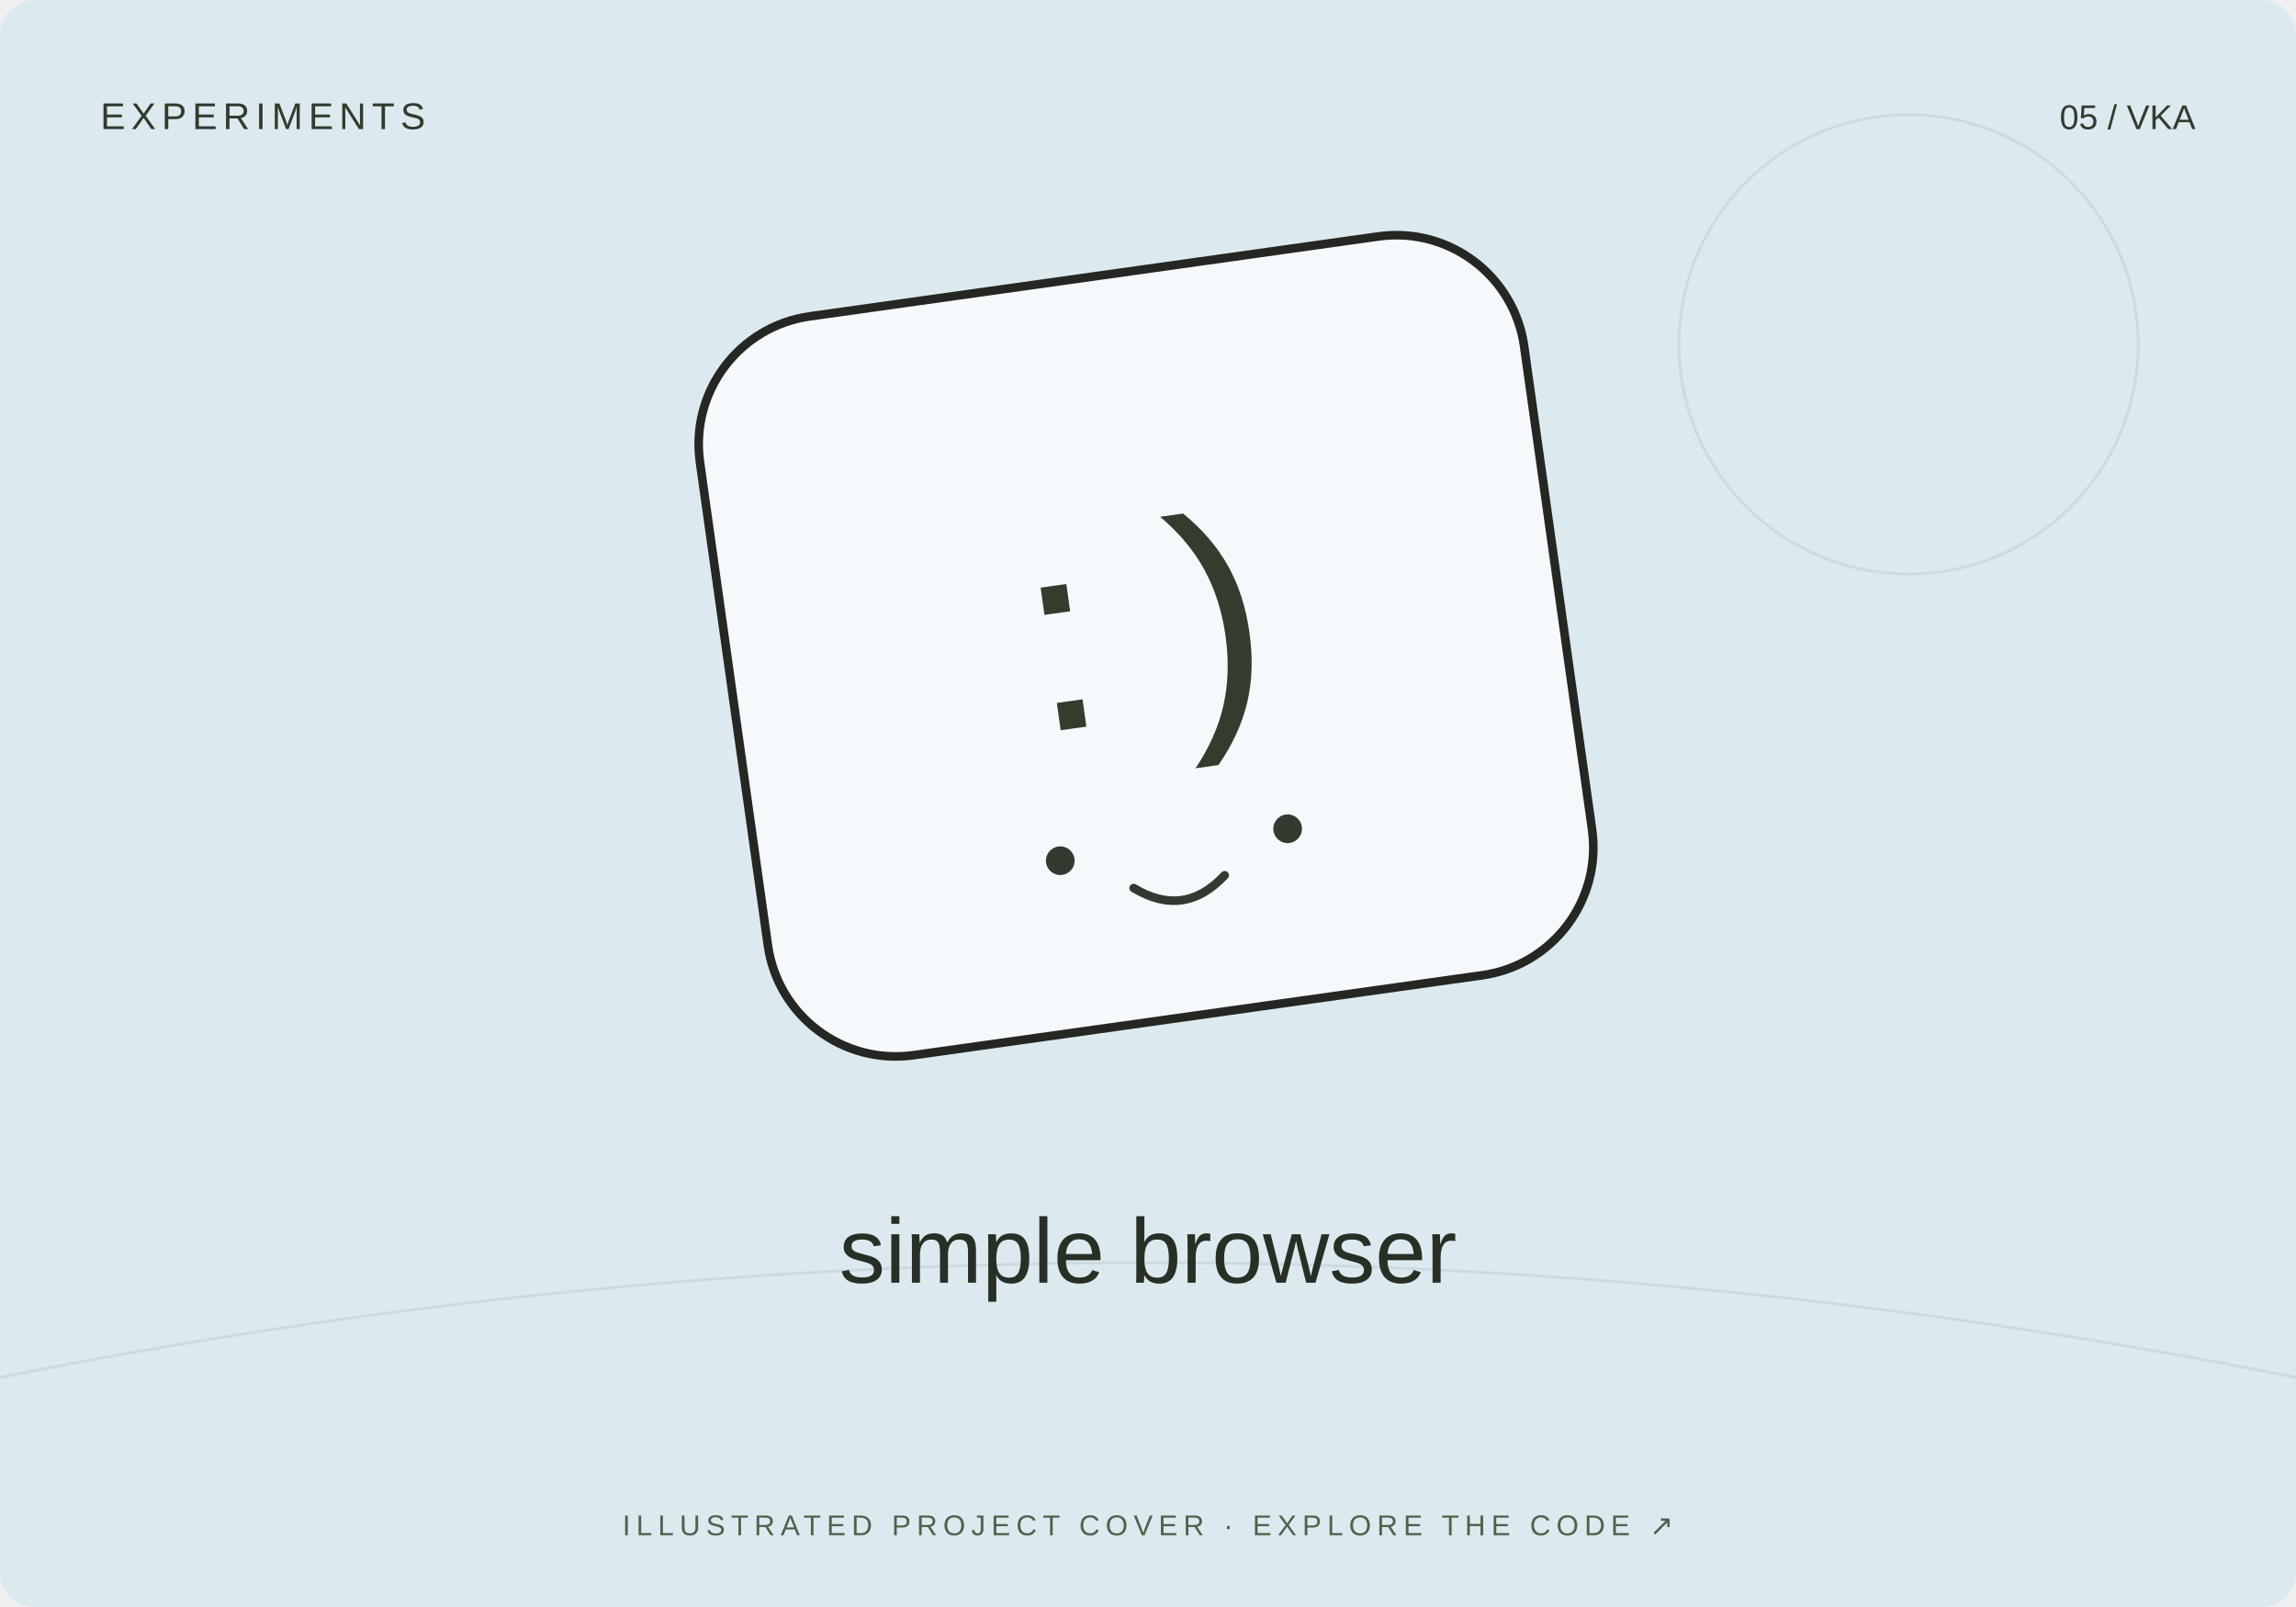
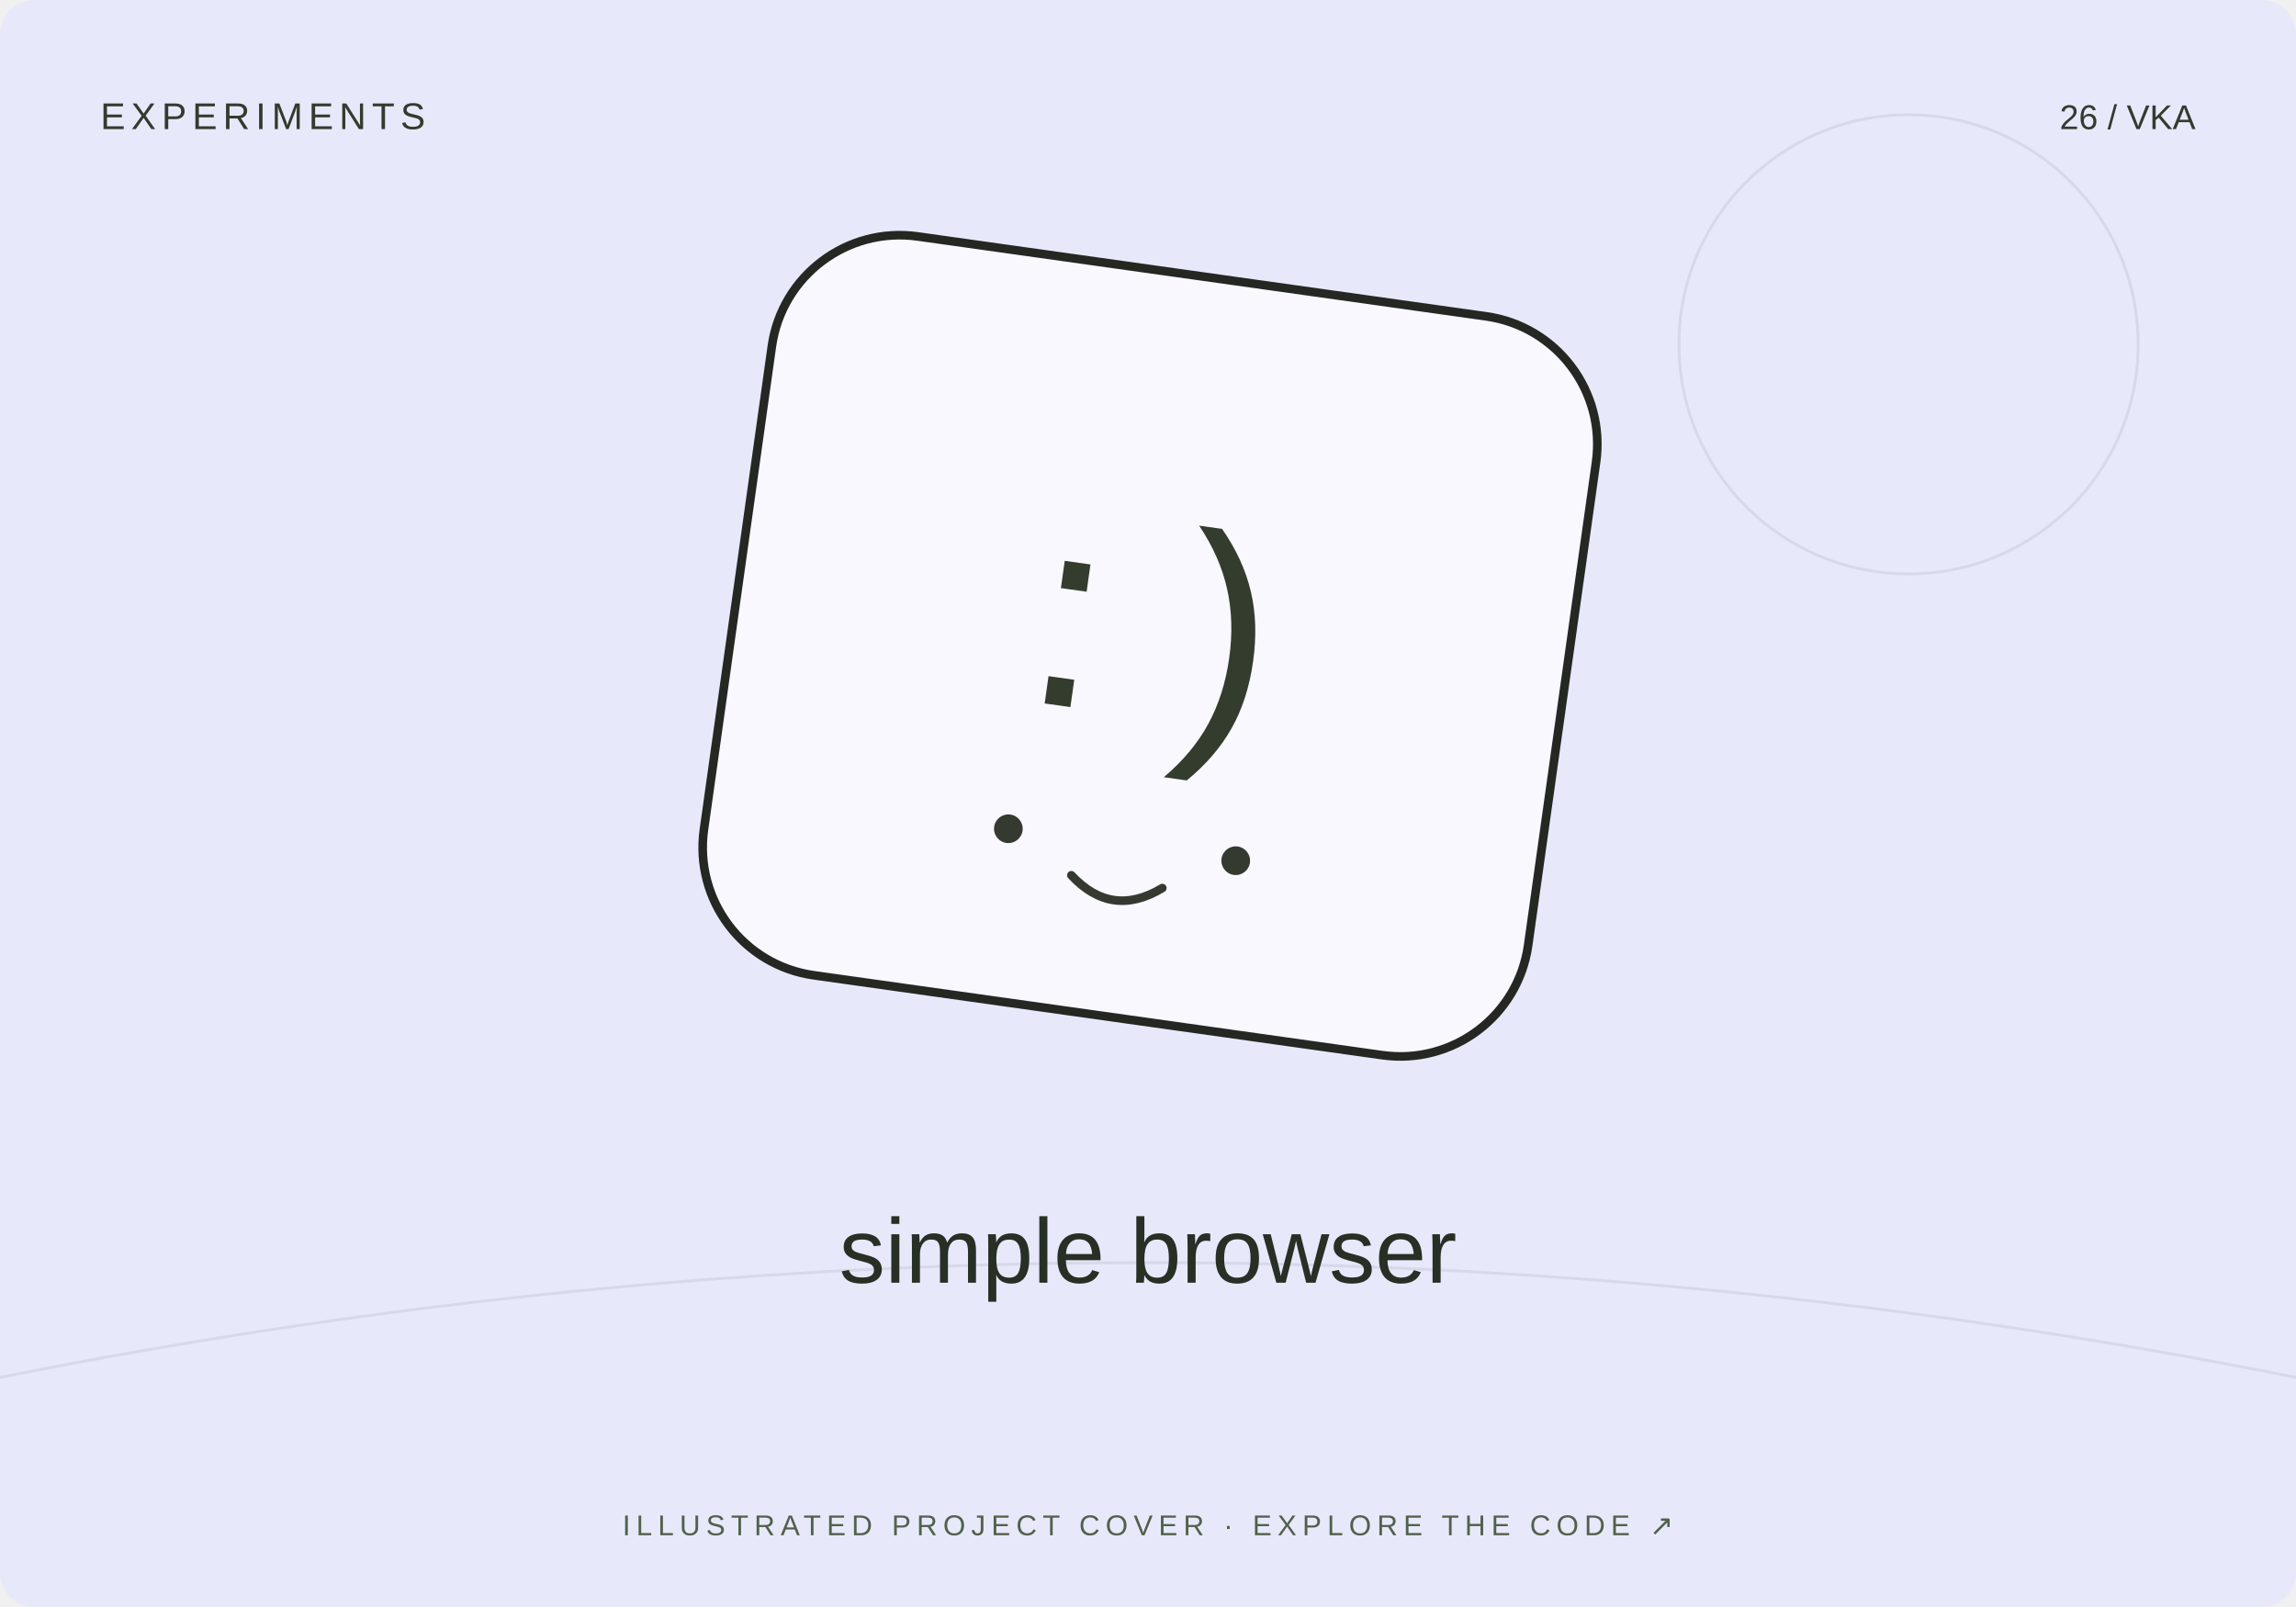
<svg xmlns="http://www.w3.org/2000/svg" width="800" height="560" viewBox="0 0 800 560">
-   <rect width="800" height="560" rx="12" fill="#dceaf0" />
+   <rect width="800" height="560" rx="12" fill="#e7e9fb" />
  <path d="M0 480Q400 400 800 480" stroke="#20231f" stroke-opacity=".08" fill="none" />
  <circle cx="665" cy="120" r="80" fill="none" stroke="#20231f" stroke-opacity=".08" />
-   <g transform="translate(400 230) rotate(-8)">
+   <g transform="translate(400 230) rotate(8)">
    <rect x="-145" y="-135" width="290" height="260" rx="45" fill="#fff" fill-opacity=".7" stroke="#252723" stroke-width="3" />
    <text y="20" text-anchor="middle" font-family="Arial,sans-serif" font-size="95" fill="#343c2d">: )</text>
    <circle cx="-40" cy="65" r="5" fill="#353a31" />
    <circle cx="40" cy="65" r="5" fill="#353a31" />
    <path d="M-16 78q16 13 32 0" fill="none" stroke="#353a31" stroke-width="3" stroke-linecap="round" />
  </g>
  <text x="35" y="45" font-size="13" font-family="Arial,sans-serif" fill="#333b2e" letter-spacing="2">EXPERIMENTS</text>
-   <text x="765" y="45" text-anchor="end" font-size="12" font-family="Arial,sans-serif" fill="#333b2e">05 / VKA</text>
+   <text x="765" y="45" text-anchor="end" font-size="12" font-family="Arial,sans-serif" fill="#333b2e">26 / VKA</text>
  <text x="400" y="447" text-anchor="middle" font-family="Arial,sans-serif" font-size="32" fill="#282f25">simple browser</text>
  <text x="400" y="535" text-anchor="middle" font-family="Arial,sans-serif" font-size="10" fill="#53604b" letter-spacing="2">ILLUSTRATED PROJECT COVER · EXPLORE THE CODE ↗</text>
</svg>
